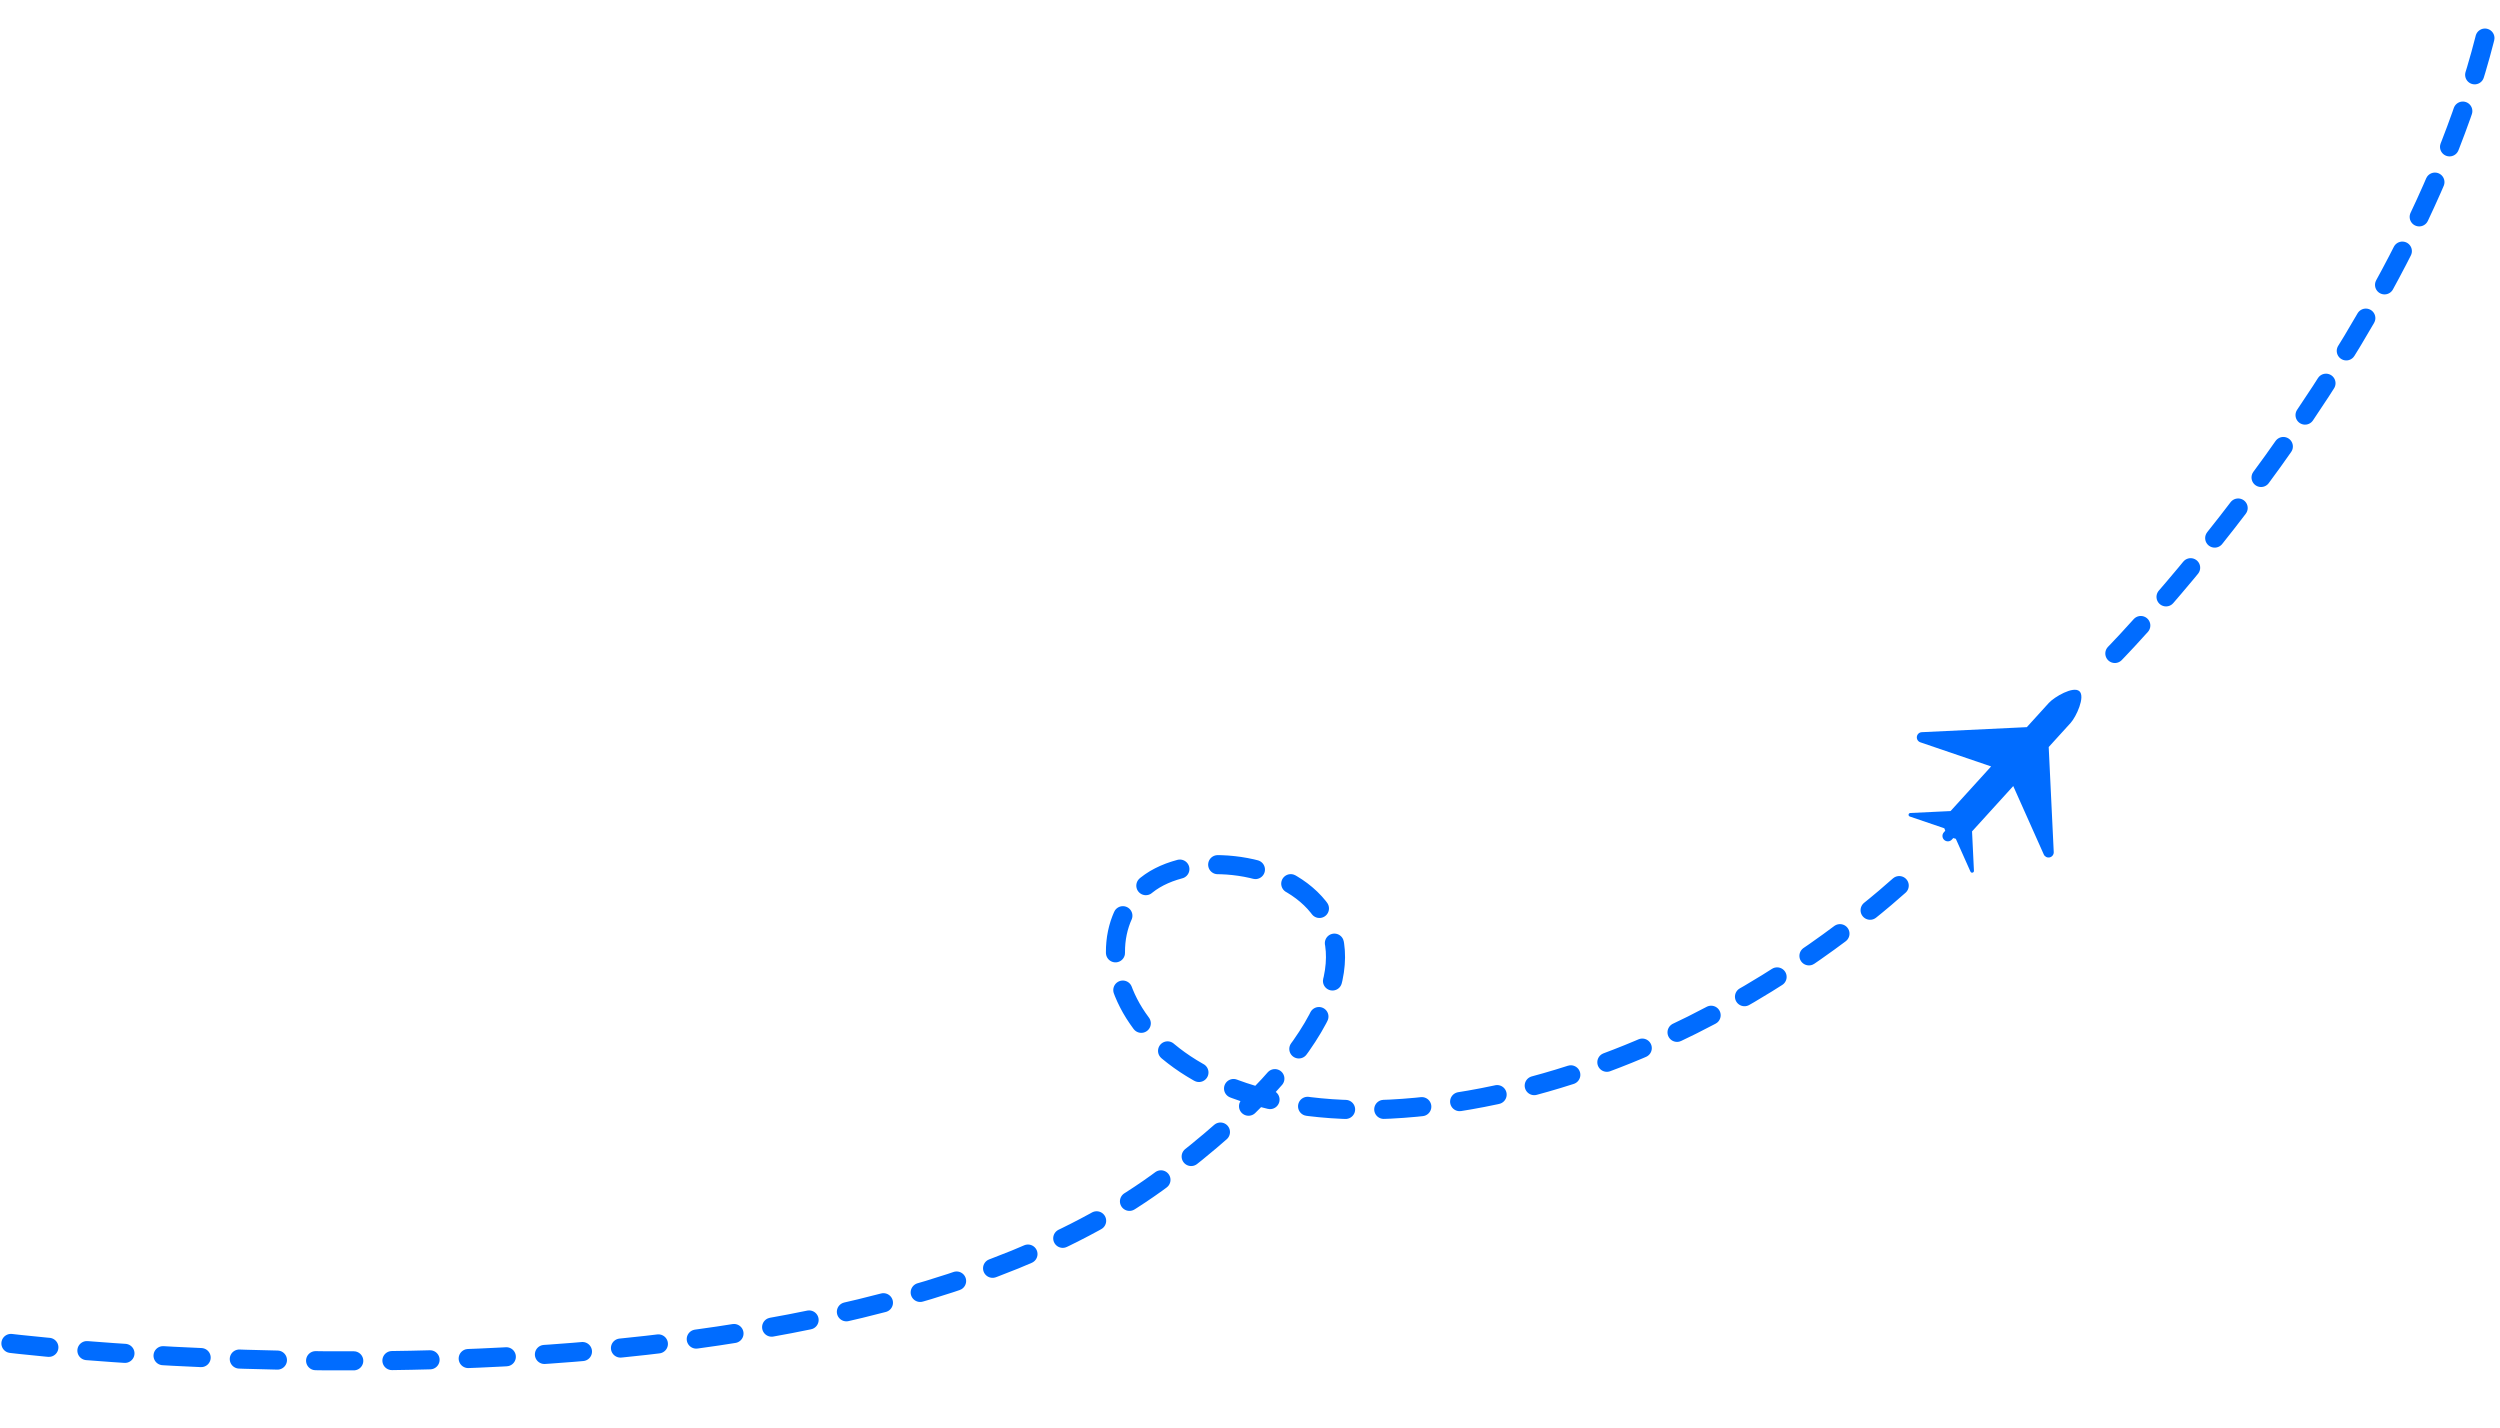
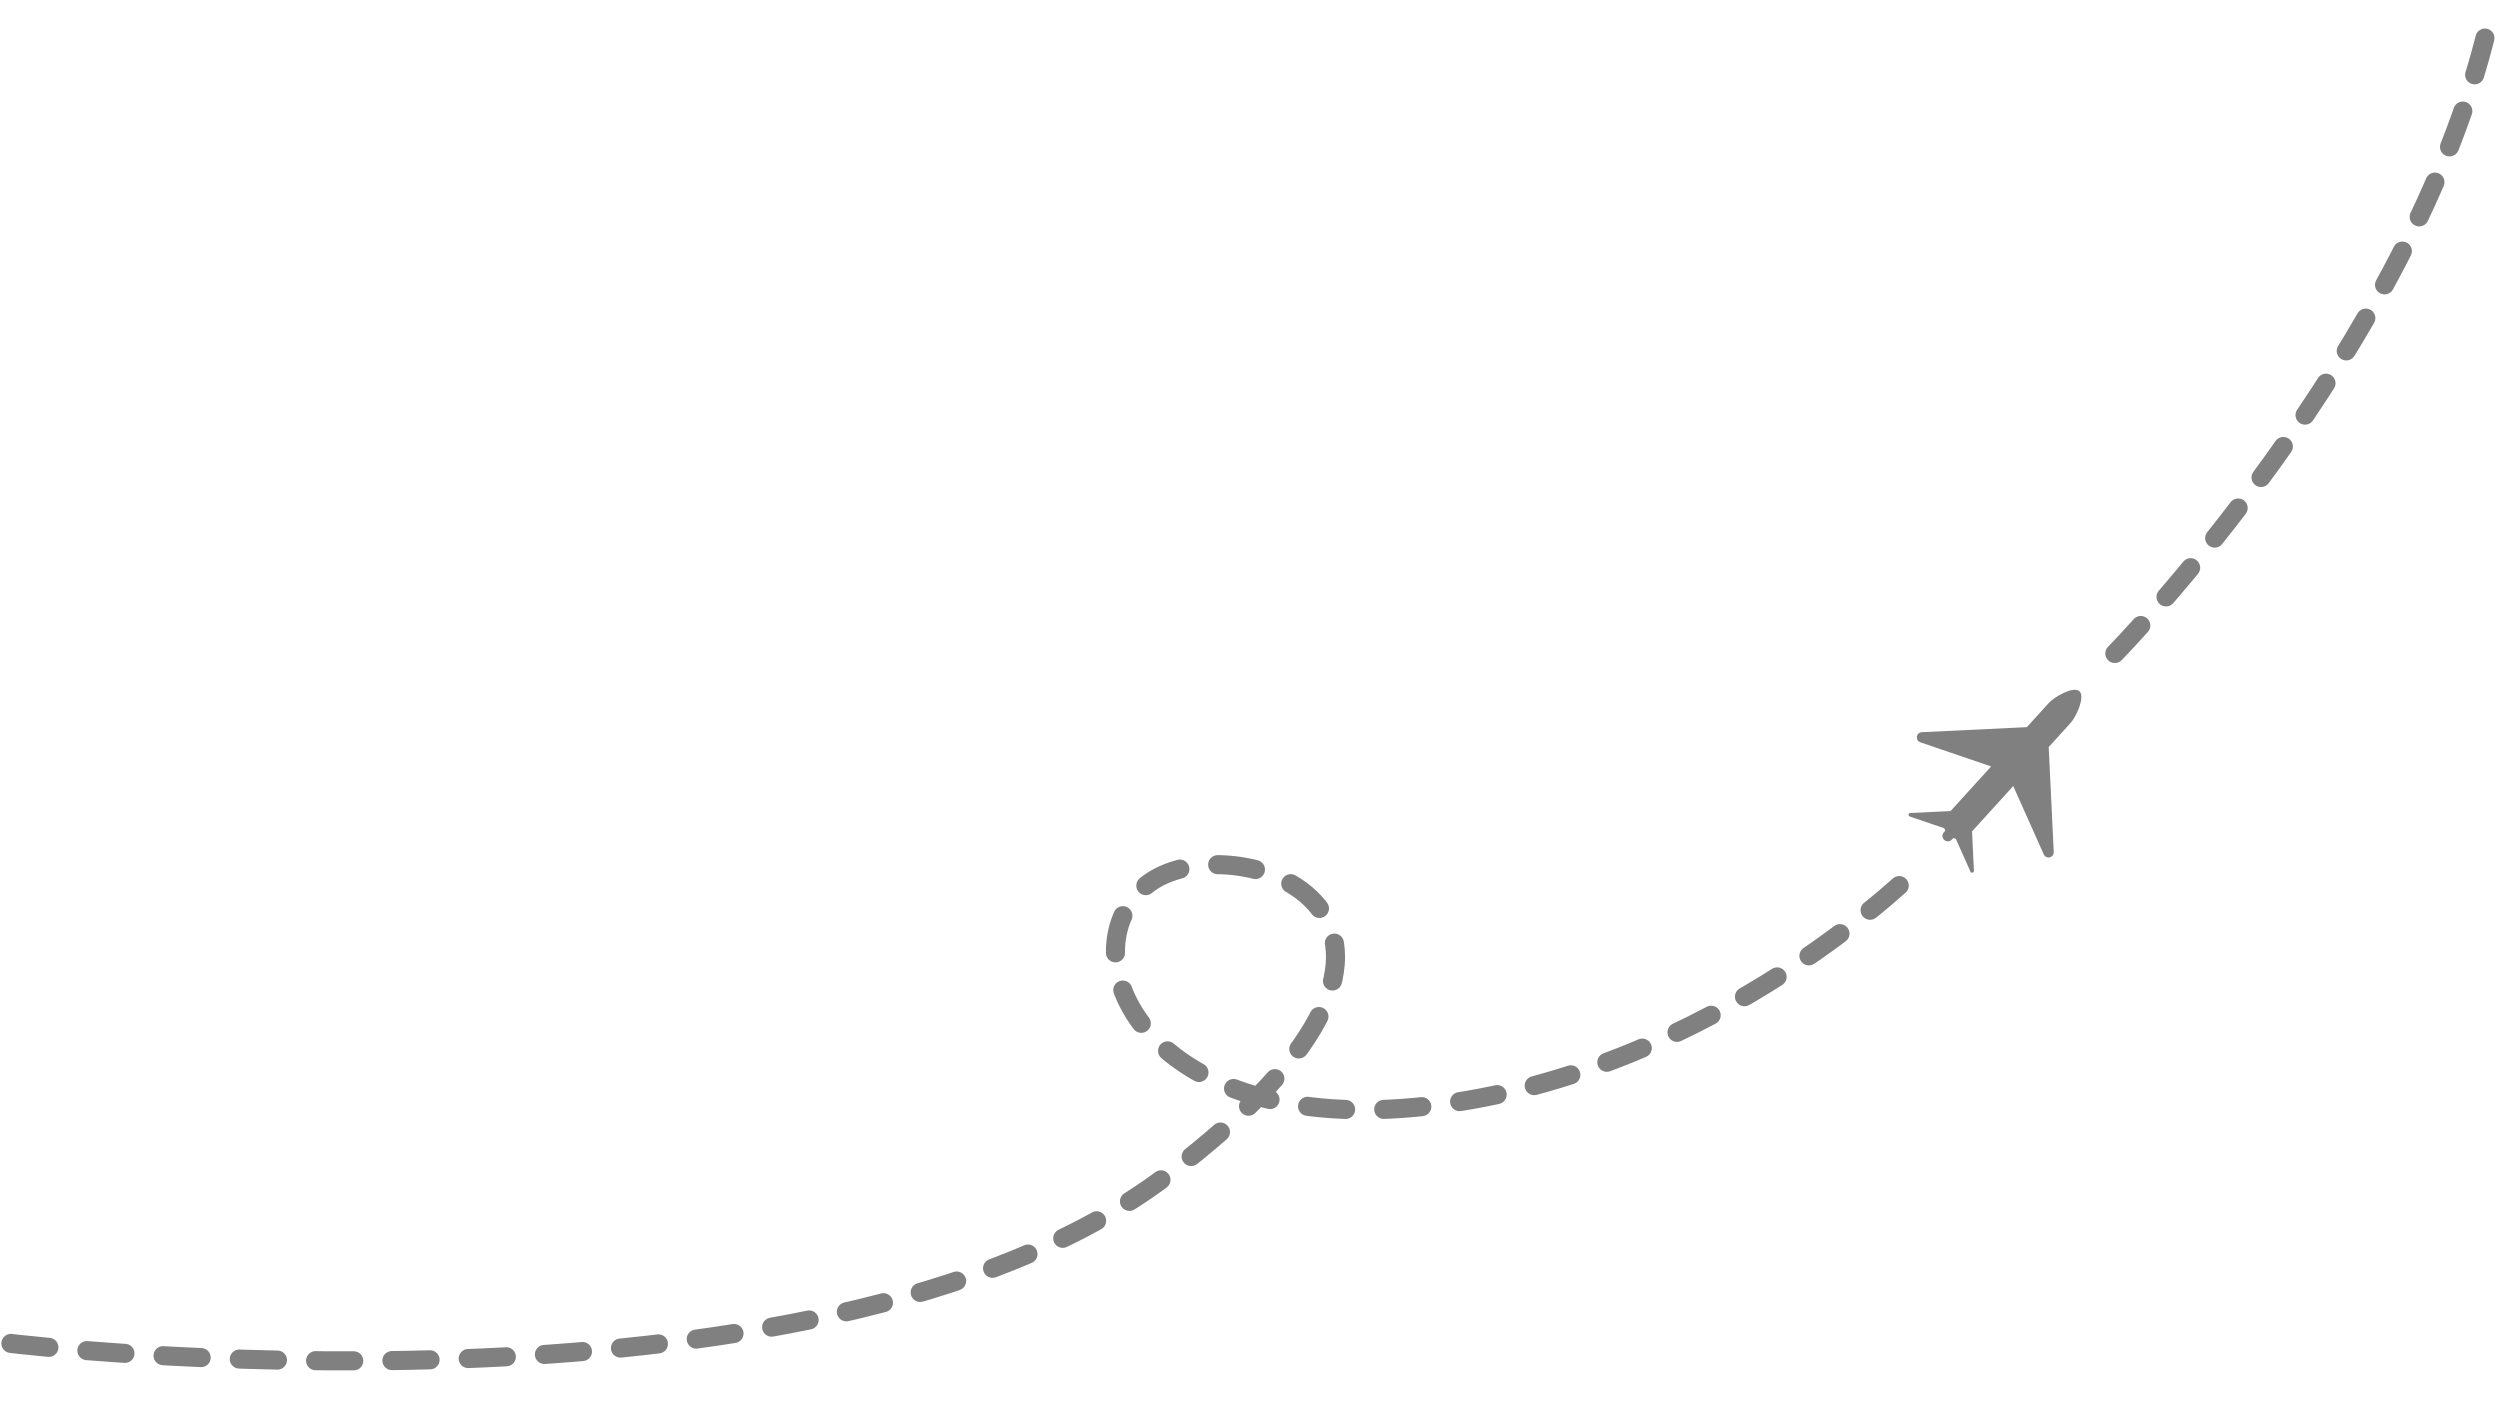
<svg xmlns="http://www.w3.org/2000/svg" width="2620.489" height="1495.981" viewBox="0 0 2620.489 1495.981">
  <g id="Grupo_628" data-name="Grupo 628" transform="translate(907.035 -1026.764)">
-     <path id="Trazado_1087" data-name="Trazado 1087" d="M0,673.15S300.029,345.115,368.3,0" transform="translate(1333.228 1039) rotate(2)" fill="none" stroke="#006cff" stroke-linecap="round" stroke-miterlimit="10" stroke-width="20" stroke-dasharray="40" />
+     <path id="Trazado_1087" data-name="Trazado 1087" d="M0,673.15S300.029,345.115,368.3,0" transform="translate(1333.228 1039) rotate(2)" fill="none" stroke="#808080" stroke-linecap="round" stroke-miterlimit="10" stroke-width="20" stroke-dasharray="40" />
    <g id="Grupo_602" data-name="Grupo 602" transform="translate(1098.299 1743.847) rotate(2)">
-       <path id="Trazado_1088" data-name="Trazado 1088" d="M174.458,1.383c-6.522-5.527-26.111,6.858-31.638,13.391L120.679,40.928,10.817,50.036A5.458,5.458,0,0,0,9.692,60.7L84.714,83.383,43.861,131.624l-42.13,3.494a1.894,1.894,0,0,0-.389,3.7l36.614,11.065a15.831,15.831,0,0,0,1.071,2.542l-1.417,1.687a5.675,5.675,0,0,0,8.664,7.333l1.385-1.644a14.887,14.887,0,0,0,2.715.681L66.943,194.37a1.9,1.9,0,0,0,3.591-1l-3.429-41.243,41.5-49,34.483,70.523a5.465,5.465,0,0,0,10.351-2.855L144.324,60.96l22.152-26.154C172,28.273,180.991,6.911,174.458,1.383Z" fill="#006cff" />
+       <path id="Trazado_1088" data-name="Trazado 1088" d="M174.458,1.383c-6.522-5.527-26.111,6.858-31.638,13.391L120.679,40.928,10.817,50.036A5.458,5.458,0,0,0,9.692,60.7L84.714,83.383,43.861,131.624l-42.13,3.494a1.894,1.894,0,0,0-.389,3.7l36.614,11.065a15.831,15.831,0,0,0,1.071,2.542l-1.417,1.687a5.675,5.675,0,0,0,8.664,7.333l1.385-1.644a14.887,14.887,0,0,0,2.715.681L66.943,194.37a1.9,1.9,0,0,0,3.591-1l-3.429-41.243,41.5-49,34.483,70.523a5.465,5.465,0,0,0,10.351-2.855L144.324,60.96l22.152-26.154C172,28.273,180.991,6.911,174.458,1.383Z" fill="#808080" />
    </g>
-     <path id="Trazado_1086" data-name="Trazado 1086" d="M0,571.173s845.34,72.353,1203.28-217.04,53.3-376.982-30.472-304.629,3.817,266.544,304.629,220.856S1983.88,0,1983.88,0" transform="translate(-875.661 1864.125) rotate(2)" fill="none" stroke="#006cff" stroke-linecap="round" stroke-miterlimit="10" stroke-width="20" stroke-dasharray="40" />
+     <path id="Trazado_1086" data-name="Trazado 1086" d="M0,571.173s845.34,72.353,1203.28-217.04,53.3-376.982-30.472-304.629,3.817,266.544,304.629,220.856S1983.88,0,1983.88,0" transform="translate(-875.661 1864.125) rotate(2)" fill="none" stroke="#808080" stroke-linecap="round" stroke-miterlimit="10" stroke-width="20" stroke-dasharray="40" />
  </g>
</svg>
